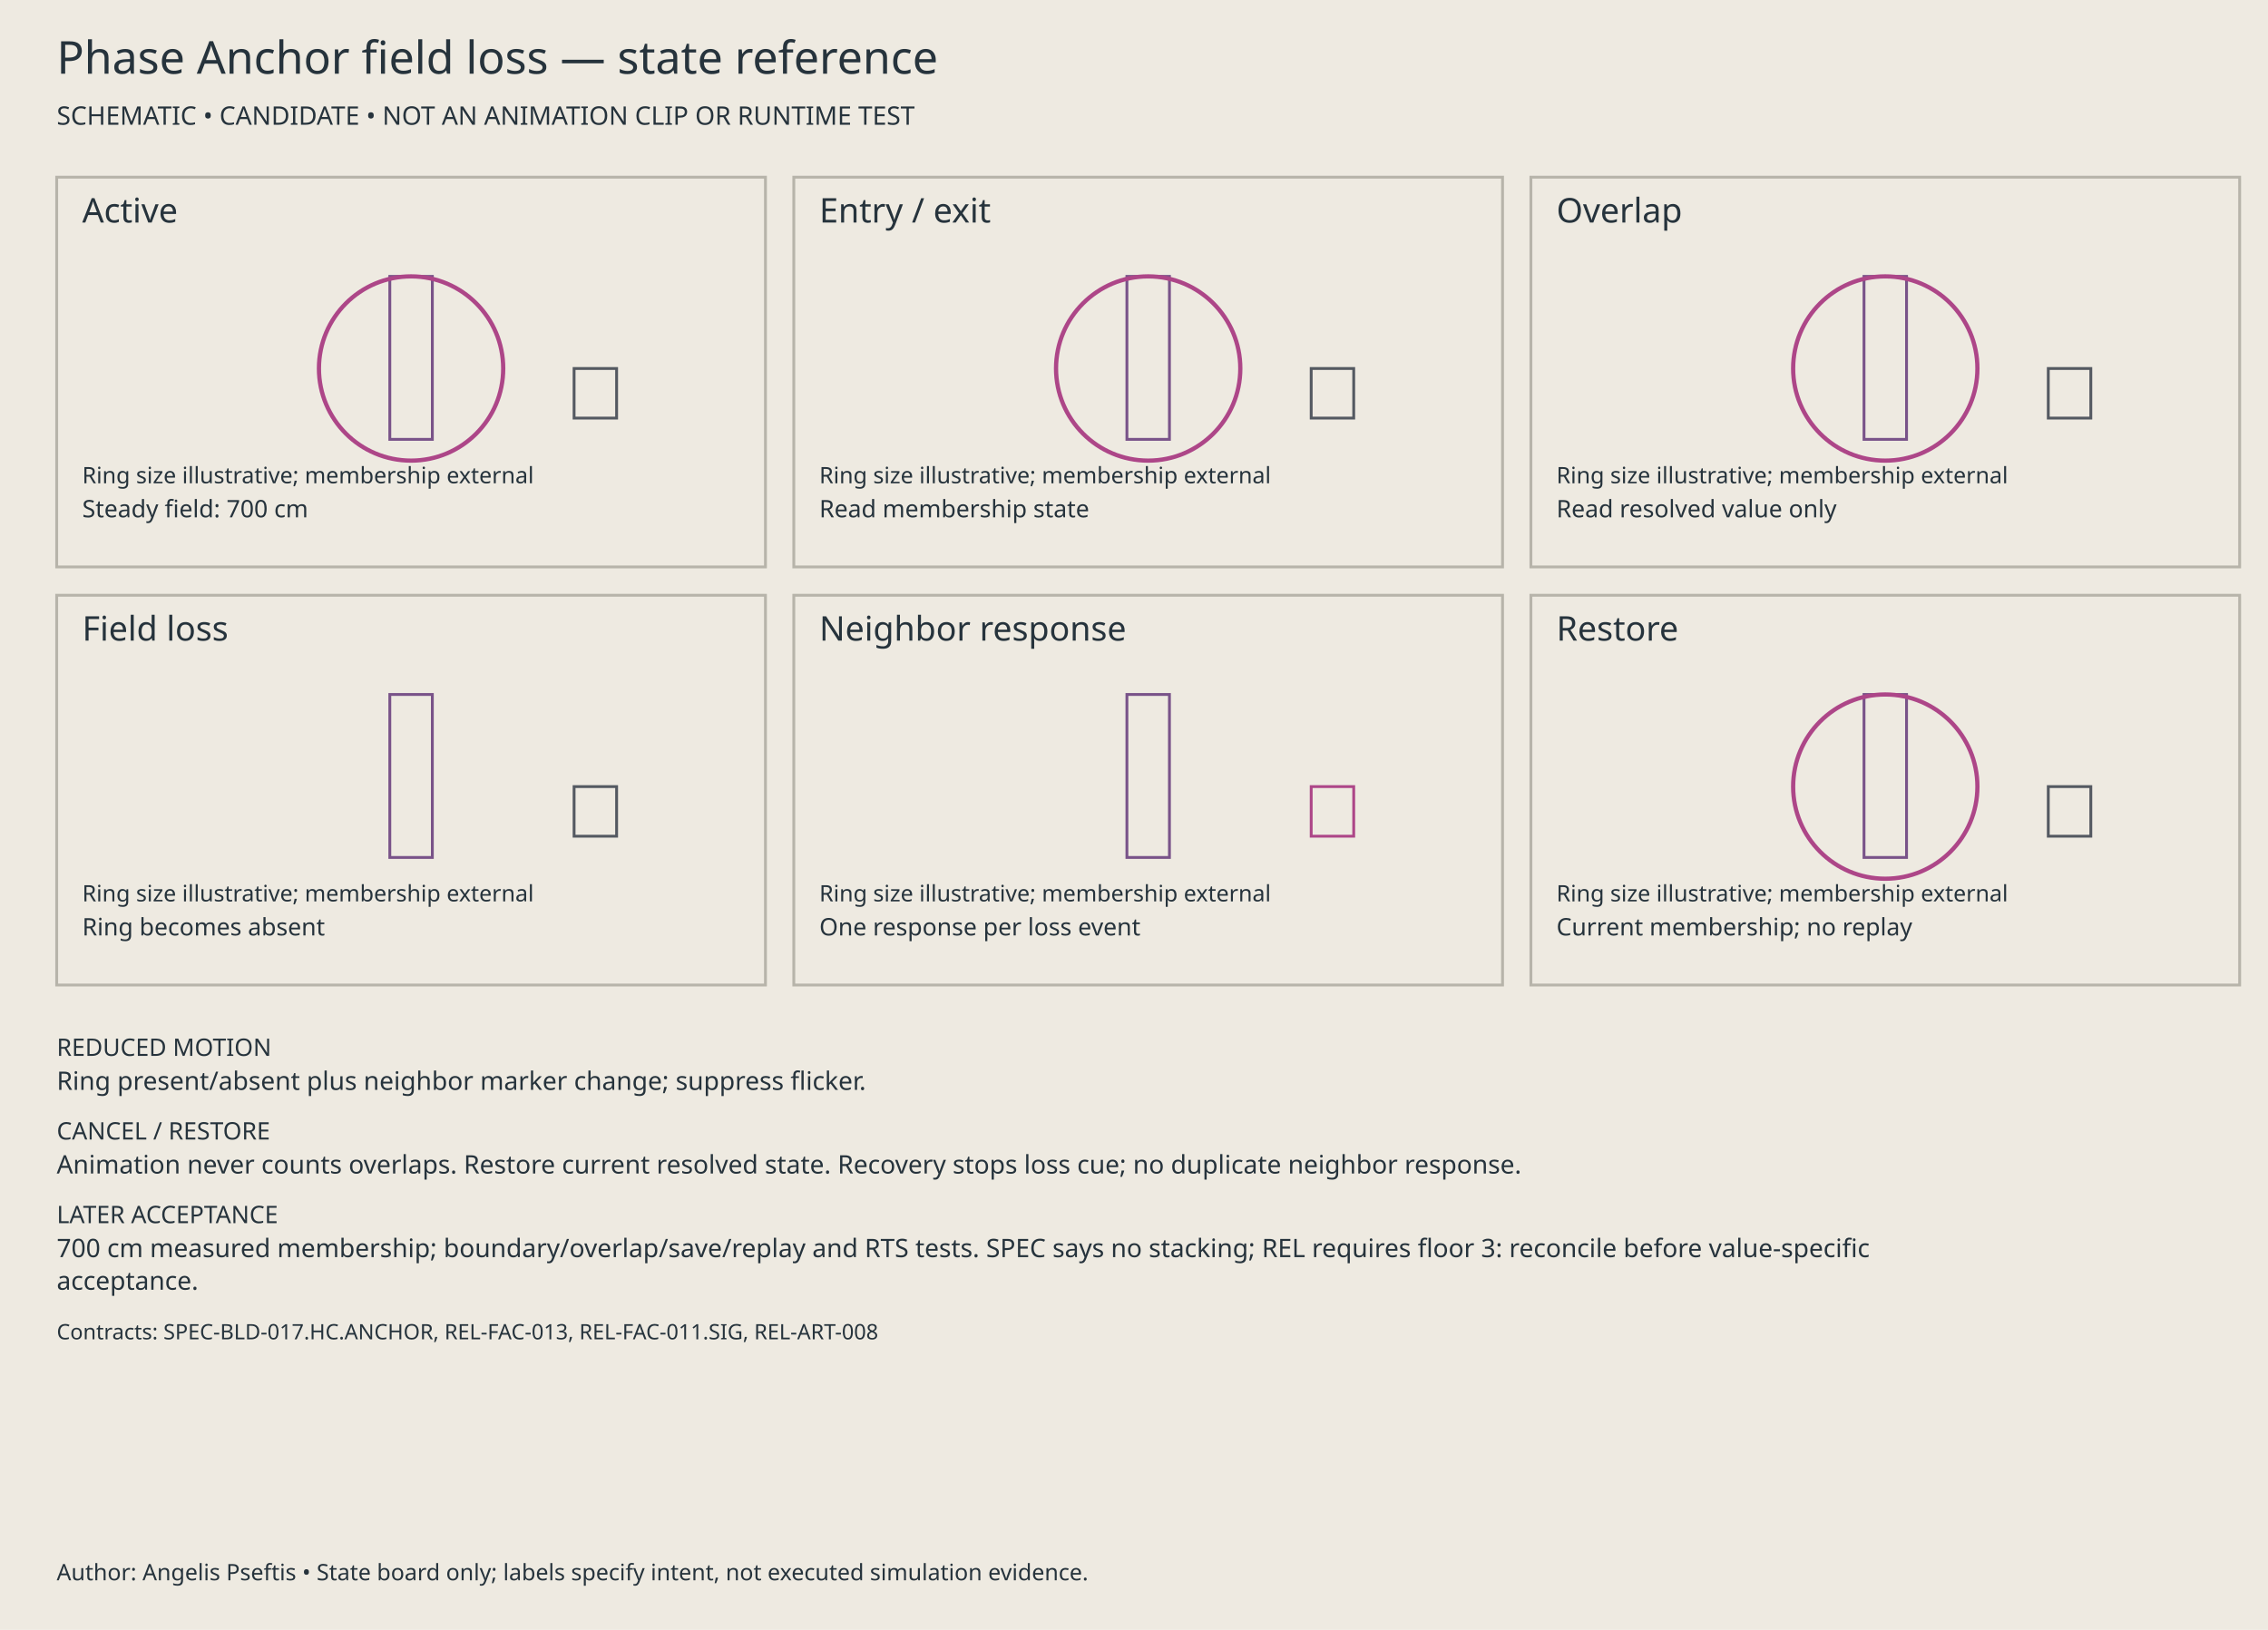
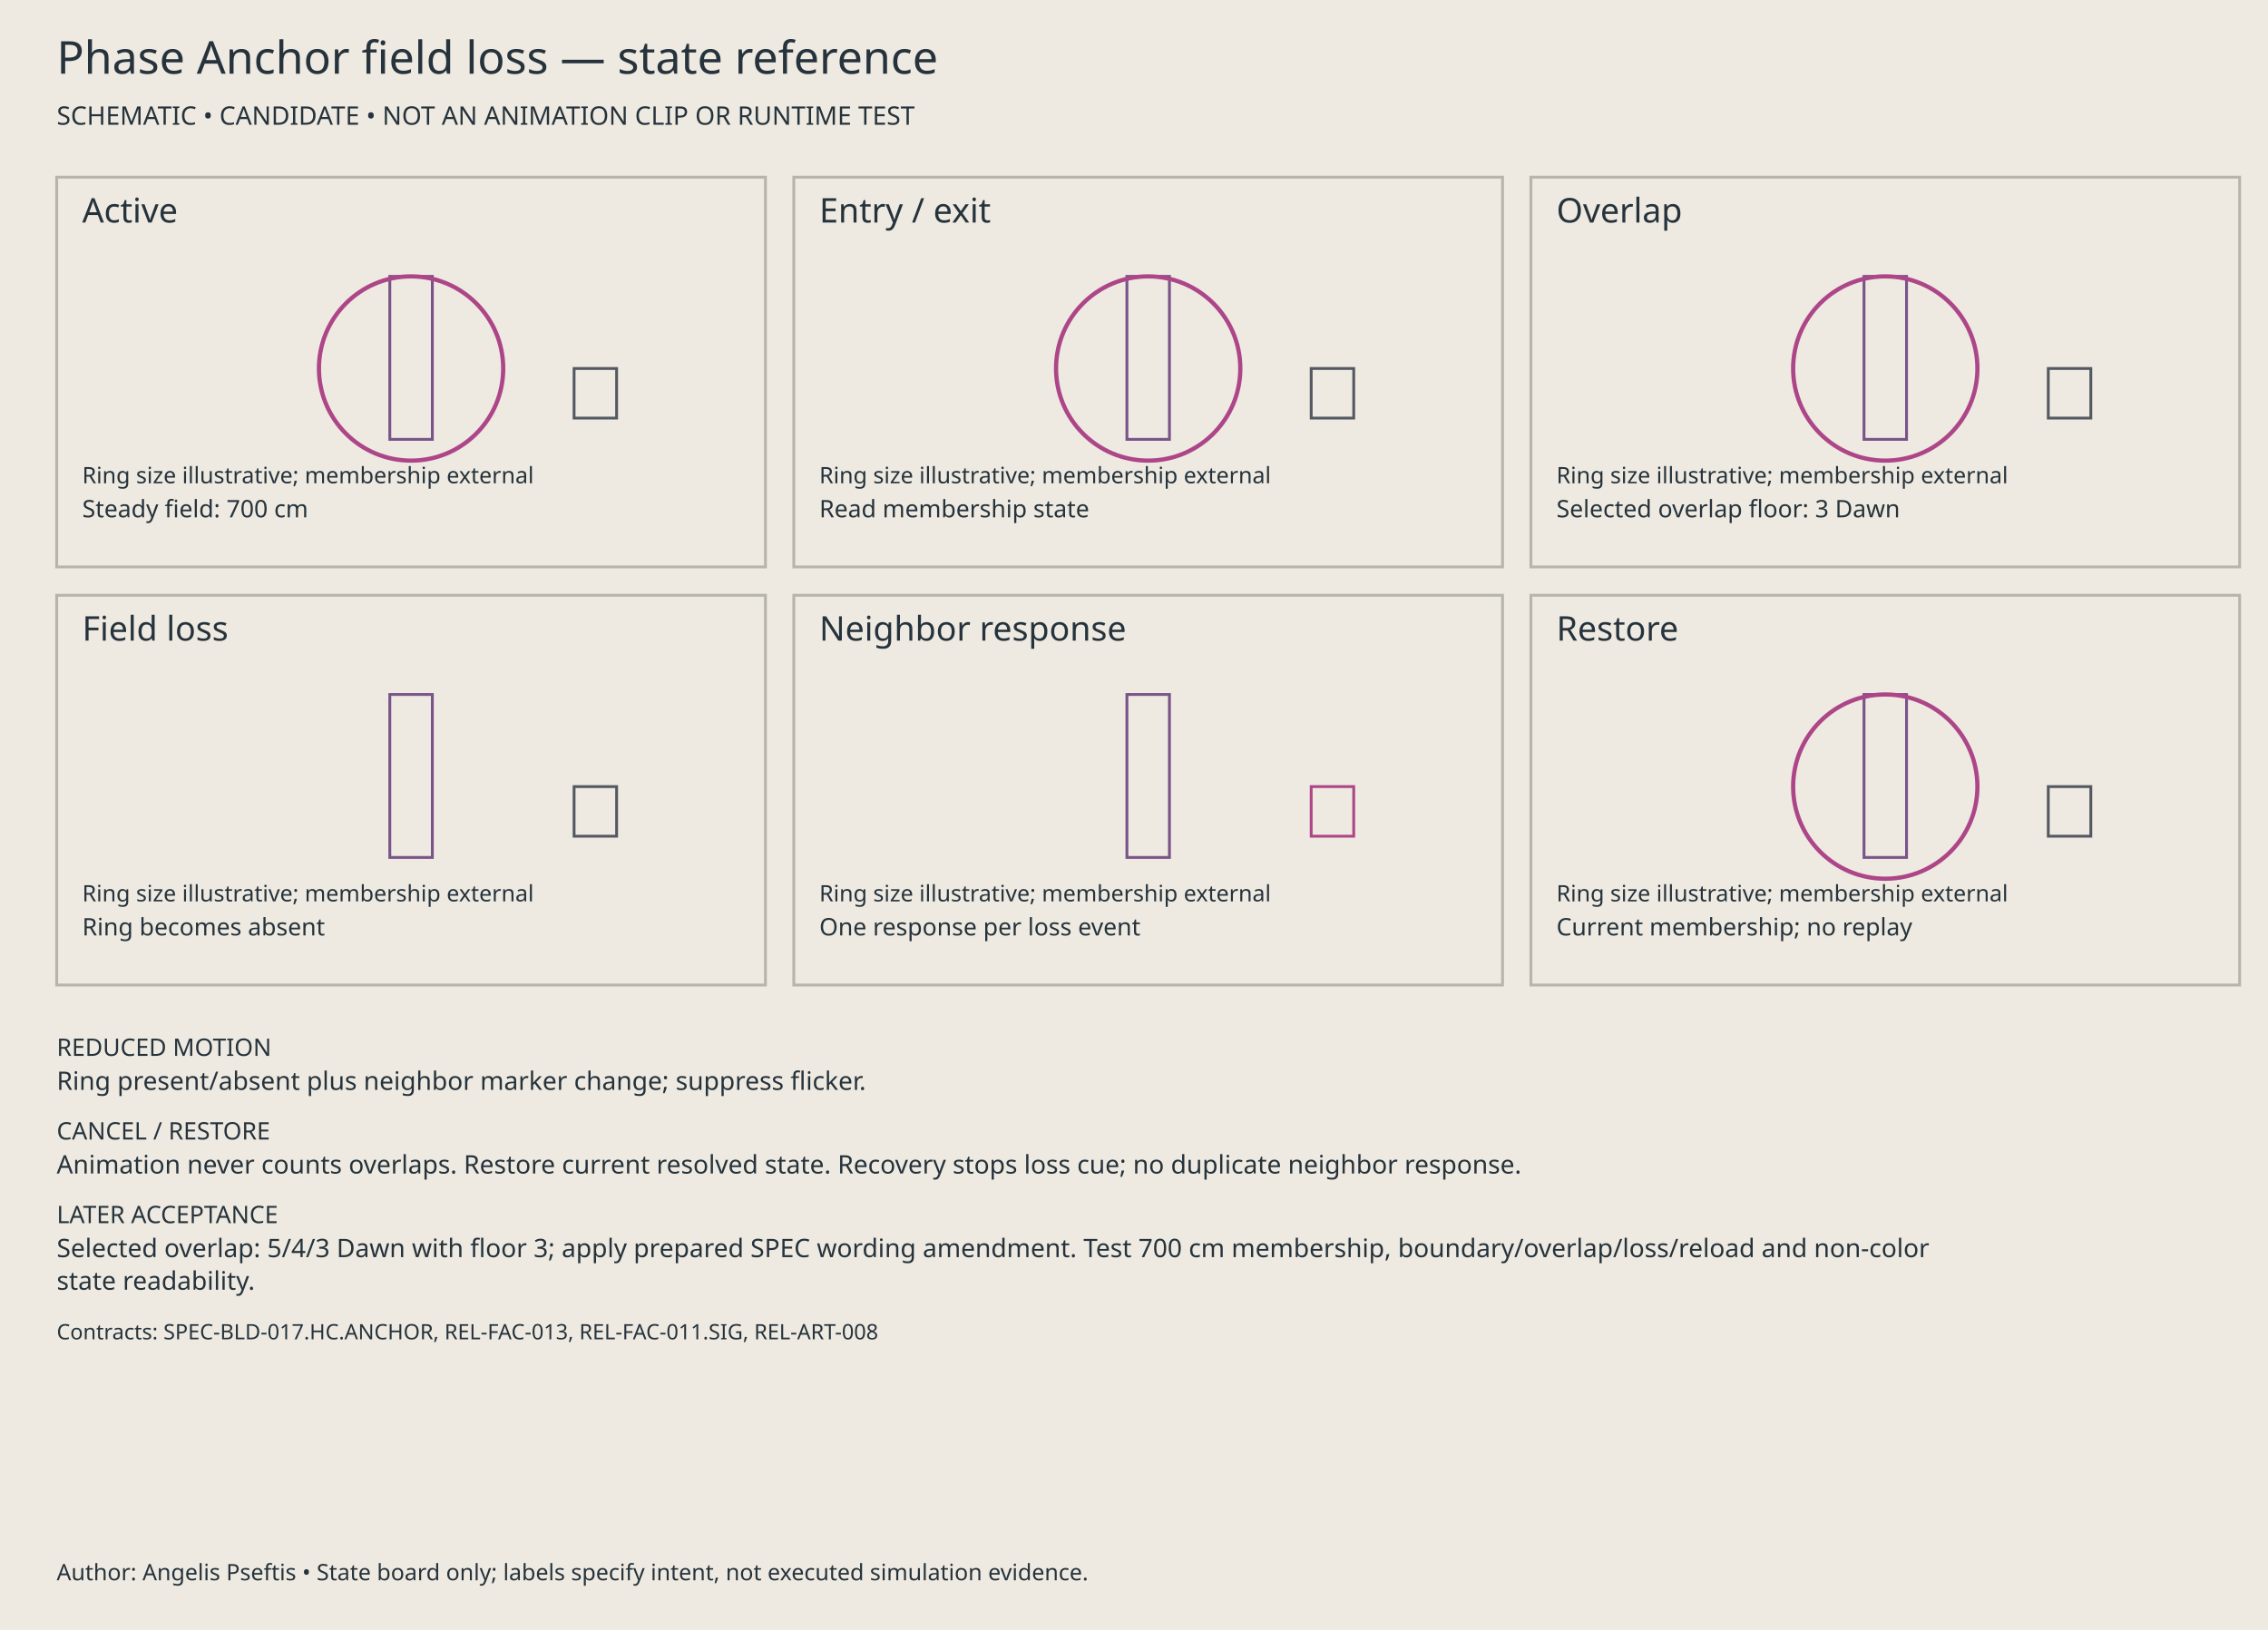
<svg xmlns="http://www.w3.org/2000/svg" width="1600" height="1150" viewBox="0 0 1600 1150">
  <rect width="1600" height="1150" fill="#eeeae1" />
  <text x="40" y="52" font-family="sans-serif" font-size="32" fill="#26333c">Phase Anchor field loss — state reference</text>
  <text x="40" y="88" font-family="sans-serif" font-size="18" fill="#26333c">SCHEMATIC • CANDIDATE • NOT AN ANIMATION CLIP OR RUNTIME TEST</text>
  <rect x="40" y="125" width="500" height="275" stroke="#b7b4aa" stroke-width="2" fill="none" />
  <text x="58" y="157" font-family="sans-serif" font-size="24" fill="#26333c">Active</text>
  <rect x="275" y="195" width="30" height="115" stroke="#795389" stroke-width="2" fill="none" />
  <circle cx="290" cy="260" r="65" stroke="#ad4688" stroke-width="3" fill="none" />
  <rect x="405" y="260" width="30" height="35" stroke="#545961" stroke-width="2" fill="none" />
  <text x="58" y="341" font-family="sans-serif" font-size="16" fill="#26333c">Ring size illustrative; membership external</text>
  <text x="58" y="365" font-family="sans-serif" font-size="17" fill="#26333c">Steady field: 700 cm</text>
  <rect x="560" y="125" width="500" height="275" stroke="#b7b4aa" stroke-width="2" fill="none" />
  <text x="578" y="157" font-family="sans-serif" font-size="24" fill="#26333c">Entry / exit</text>
  <rect x="795" y="195" width="30" height="115" stroke="#795389" stroke-width="2" fill="none" />
  <circle cx="810" cy="260" r="65" stroke="#ad4688" stroke-width="3" fill="none" />
  <rect x="925" y="260" width="30" height="35" stroke="#545961" stroke-width="2" fill="none" />
  <text x="578" y="341" font-family="sans-serif" font-size="16" fill="#26333c">Ring size illustrative; membership external</text>
  <text x="578" y="365" font-family="sans-serif" font-size="17" fill="#26333c">Read membership state</text>
  <rect x="1080" y="125" width="500" height="275" stroke="#b7b4aa" stroke-width="2" fill="none" />
  <text x="1098" y="157" font-family="sans-serif" font-size="24" fill="#26333c">Overlap</text>
  <rect x="1315" y="195" width="30" height="115" stroke="#795389" stroke-width="2" fill="none" />
  <circle cx="1330" cy="260" r="65" stroke="#ad4688" stroke-width="3" fill="none" />
  <rect x="1445" y="260" width="30" height="35" stroke="#545961" stroke-width="2" fill="none" />
  <text x="1098" y="341" font-family="sans-serif" font-size="16" fill="#26333c">Ring size illustrative; membership external</text>
-   <text x="1098" y="365" font-family="sans-serif" font-size="17" fill="#26333c">Read resolved value only</text>
+   <text x="1098" y="365" font-family="sans-serif" font-size="17" fill="#26333c">Selected overlap floor: 3 Dawn</text>
  <rect x="40" y="420" width="500" height="275" stroke="#b7b4aa" stroke-width="2" fill="none" />
  <text x="58" y="452" font-family="sans-serif" font-size="24" fill="#26333c">Field loss</text>
  <rect x="275" y="490" width="30" height="115" stroke="#795389" stroke-width="2" fill="none" />
  <rect x="405" y="555" width="30" height="35" stroke="#545961" stroke-width="2" fill="none" />
  <text x="58" y="636" font-family="sans-serif" font-size="16" fill="#26333c">Ring size illustrative; membership external</text>
  <text x="58" y="660" font-family="sans-serif" font-size="17" fill="#26333c">Ring becomes absent</text>
  <rect x="560" y="420" width="500" height="275" stroke="#b7b4aa" stroke-width="2" fill="none" />
  <text x="578" y="452" font-family="sans-serif" font-size="24" fill="#26333c">Neighbor response</text>
  <rect x="795" y="490" width="30" height="115" stroke="#795389" stroke-width="2" fill="none" />
  <rect x="925" y="555" width="30" height="35" stroke="#ad4688" stroke-width="2" fill="none" />
  <text x="578" y="636" font-family="sans-serif" font-size="16" fill="#26333c">Ring size illustrative; membership external</text>
  <text x="578" y="660" font-family="sans-serif" font-size="17" fill="#26333c">One response per loss event</text>
  <rect x="1080" y="420" width="500" height="275" stroke="#b7b4aa" stroke-width="2" fill="none" />
  <text x="1098" y="452" font-family="sans-serif" font-size="24" fill="#26333c">Restore</text>
  <rect x="1315" y="490" width="30" height="115" stroke="#795389" stroke-width="2" fill="none" />
  <circle cx="1330" cy="555" r="65" stroke="#ad4688" stroke-width="3" fill="none" />
  <rect x="1445" y="555" width="30" height="35" stroke="#545961" stroke-width="2" fill="none" />
  <text x="1098" y="636" font-family="sans-serif" font-size="16" fill="#26333c">Ring size illustrative; membership external</text>
  <text x="1098" y="660" font-family="sans-serif" font-size="17" fill="#26333c">Current membership; no replay</text>
  <text x="40" y="745" font-family="sans-serif" font-size="17" fill="#26333c">REDUCED MOTION</text>
  <text x="40" y="769" font-family="sans-serif" font-size="18" fill="#26333c">Ring present/absent plus neighbor marker change; suppress flicker.</text>
  <text x="40" y="804" font-family="sans-serif" font-size="17" fill="#26333c">CANCEL / RESTORE</text>
  <text x="40" y="828" font-family="sans-serif" font-size="18" fill="#26333c">Animation never counts overlaps. Restore current resolved state. Recovery stops loss cue; no duplicate neighbor response.</text>
  <text x="40" y="863" font-family="sans-serif" font-size="17" fill="#26333c">LATER ACCEPTANCE</text>
-   <text x="40" y="887" font-family="sans-serif" font-size="18" fill="#26333c">700 cm measured membership; boundary/overlap/save/replay and RTS tests. SPEC says no stacking; REL requires floor 3: reconcile before value-specific</text>
-   <text x="40" y="910" font-family="sans-serif" font-size="18" fill="#26333c">acceptance.</text>
+   <text x="40" y="887" font-family="sans-serif" font-size="18" fill="#26333c">Selected overlap: 5/4/3 Dawn with floor 3; apply prepared SPEC wording amendment. Test 700 cm membership, boundary/overlap/loss/reload and non-color</text>
+   <text x="40" y="910" font-family="sans-serif" font-size="18" fill="#26333c">state readability.</text>
  <text x="40" y="945" font-family="sans-serif" font-size="15" fill="#26333c">Contracts: SPEC-BLD-017.HC.ANCHOR, REL-FAC-013, REL-FAC-011.SIG, REL-ART-008</text>
  <text x="40" y="1115" font-family="sans-serif" font-size="16" fill="#26333c">Author: Angelis Pseftis • State board only; labels specify intent, not executed simulation evidence.</text>
</svg>
